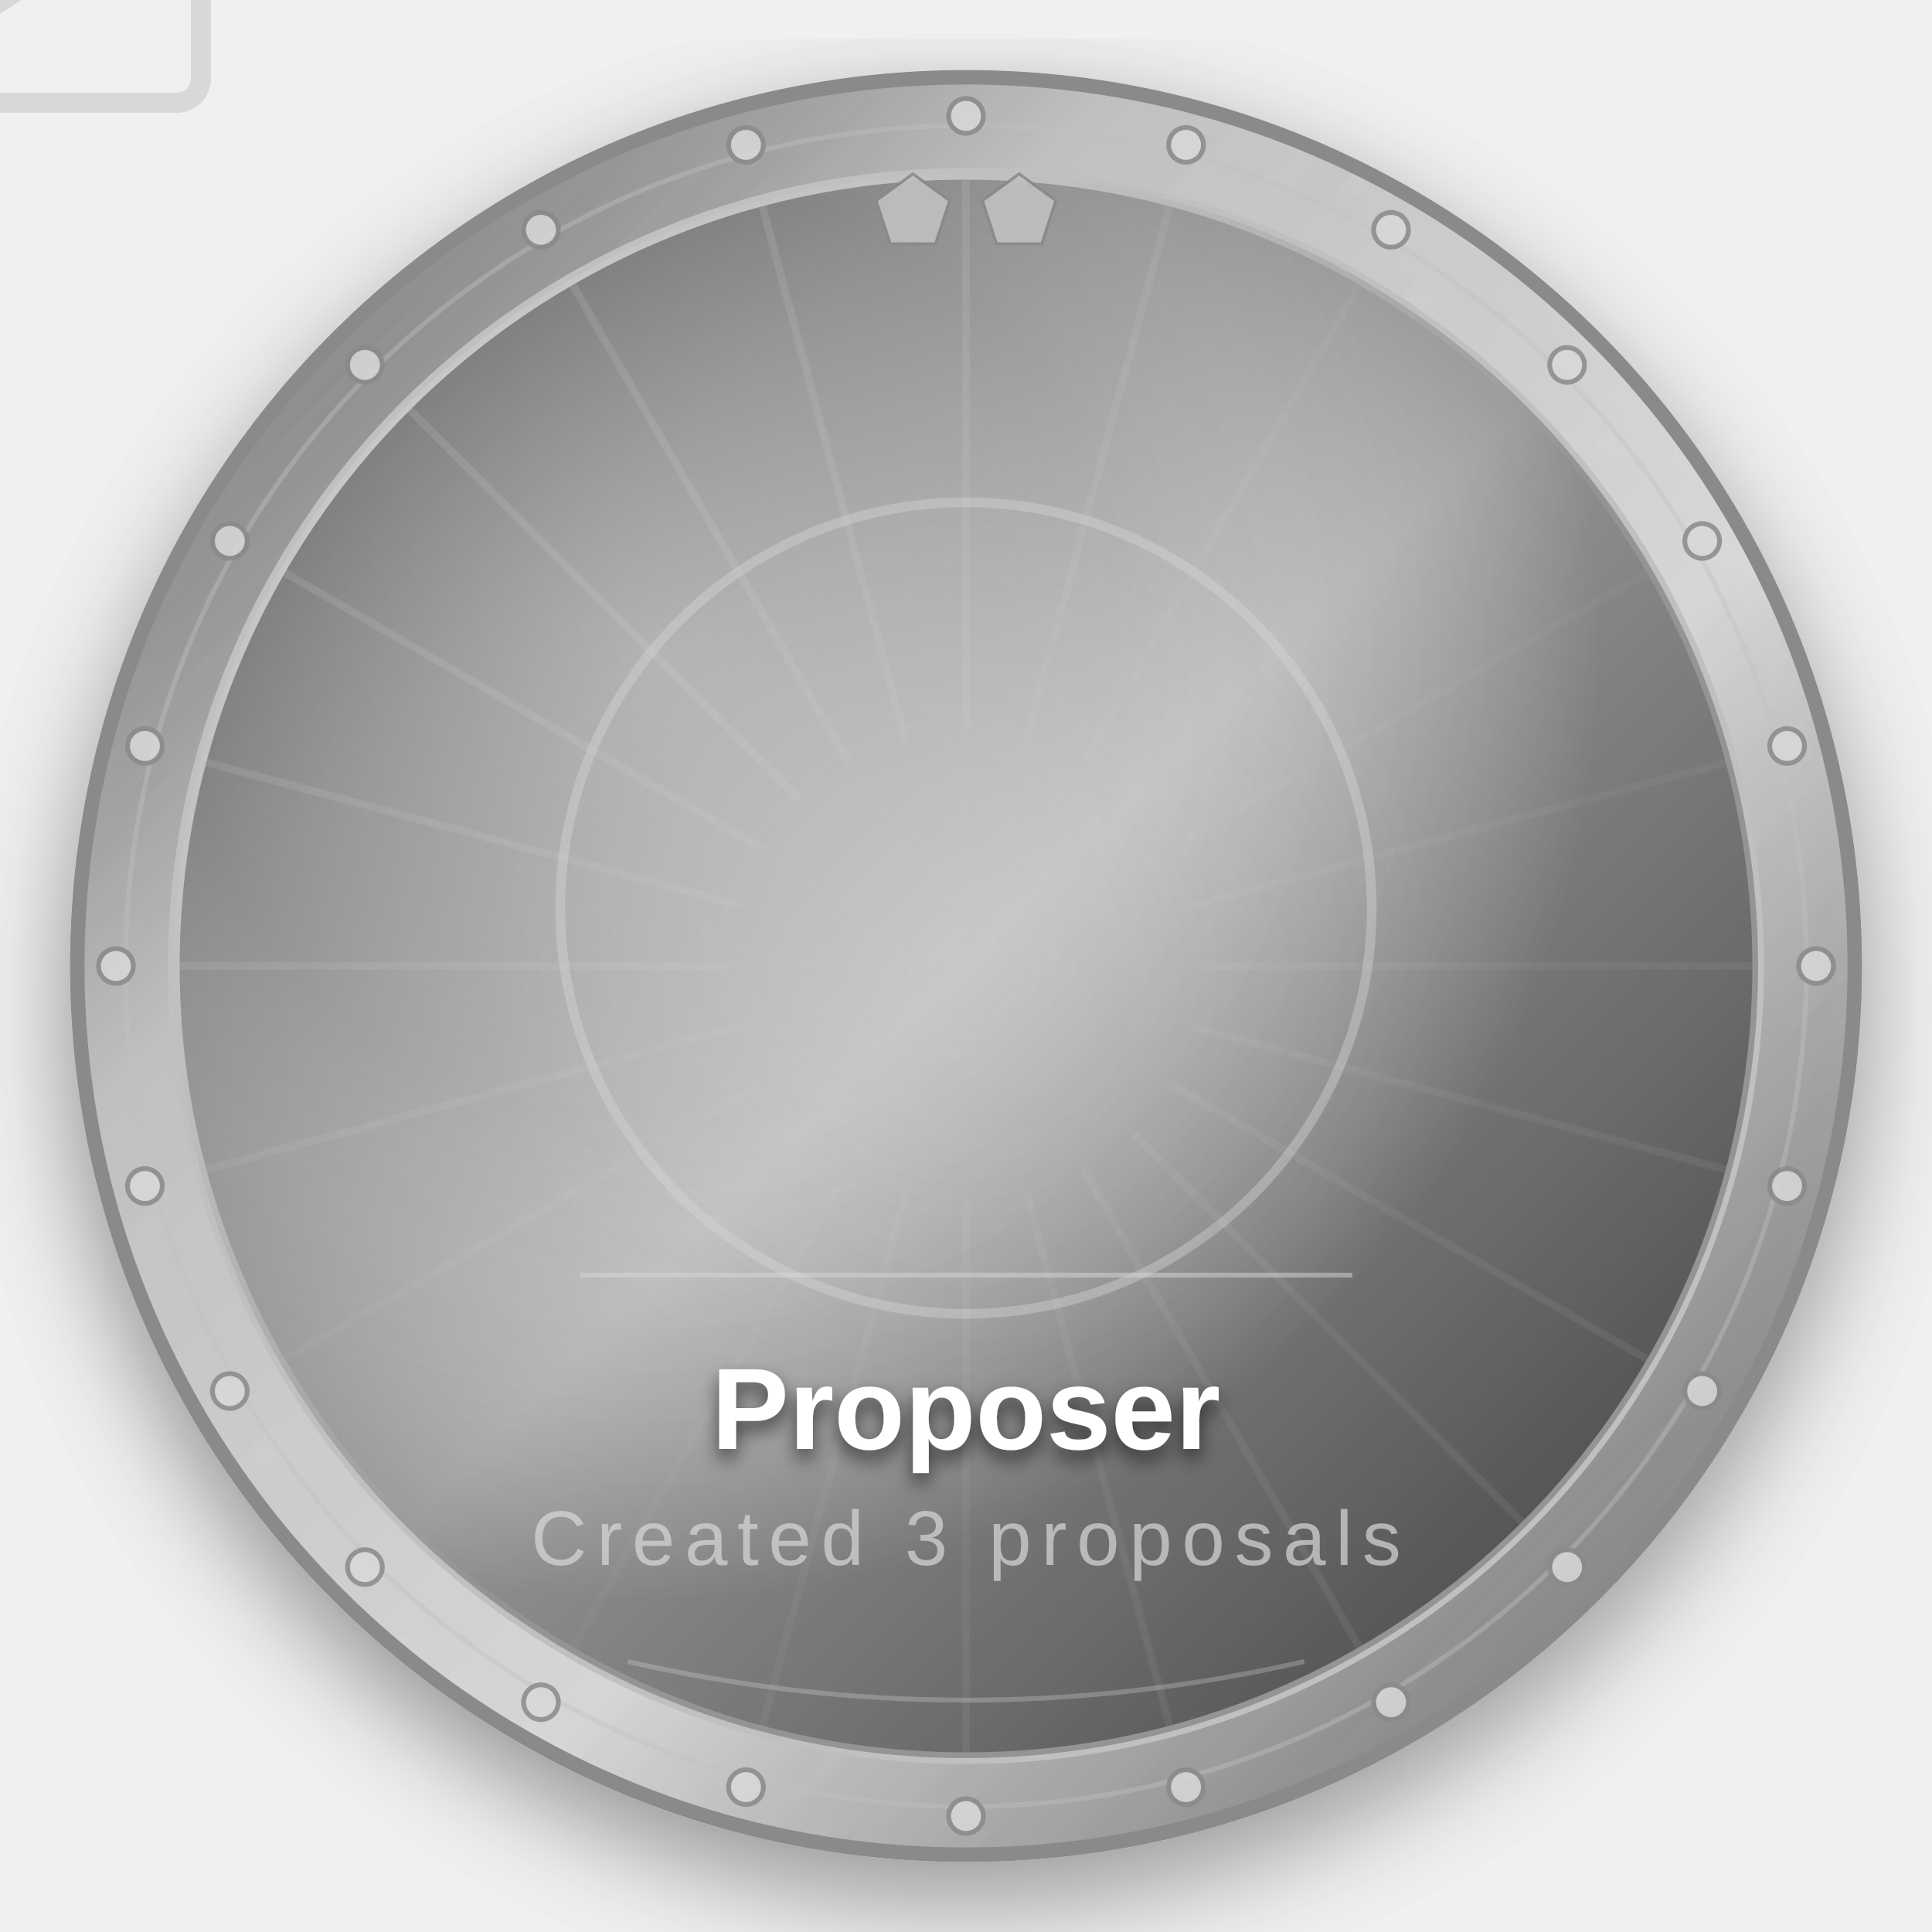
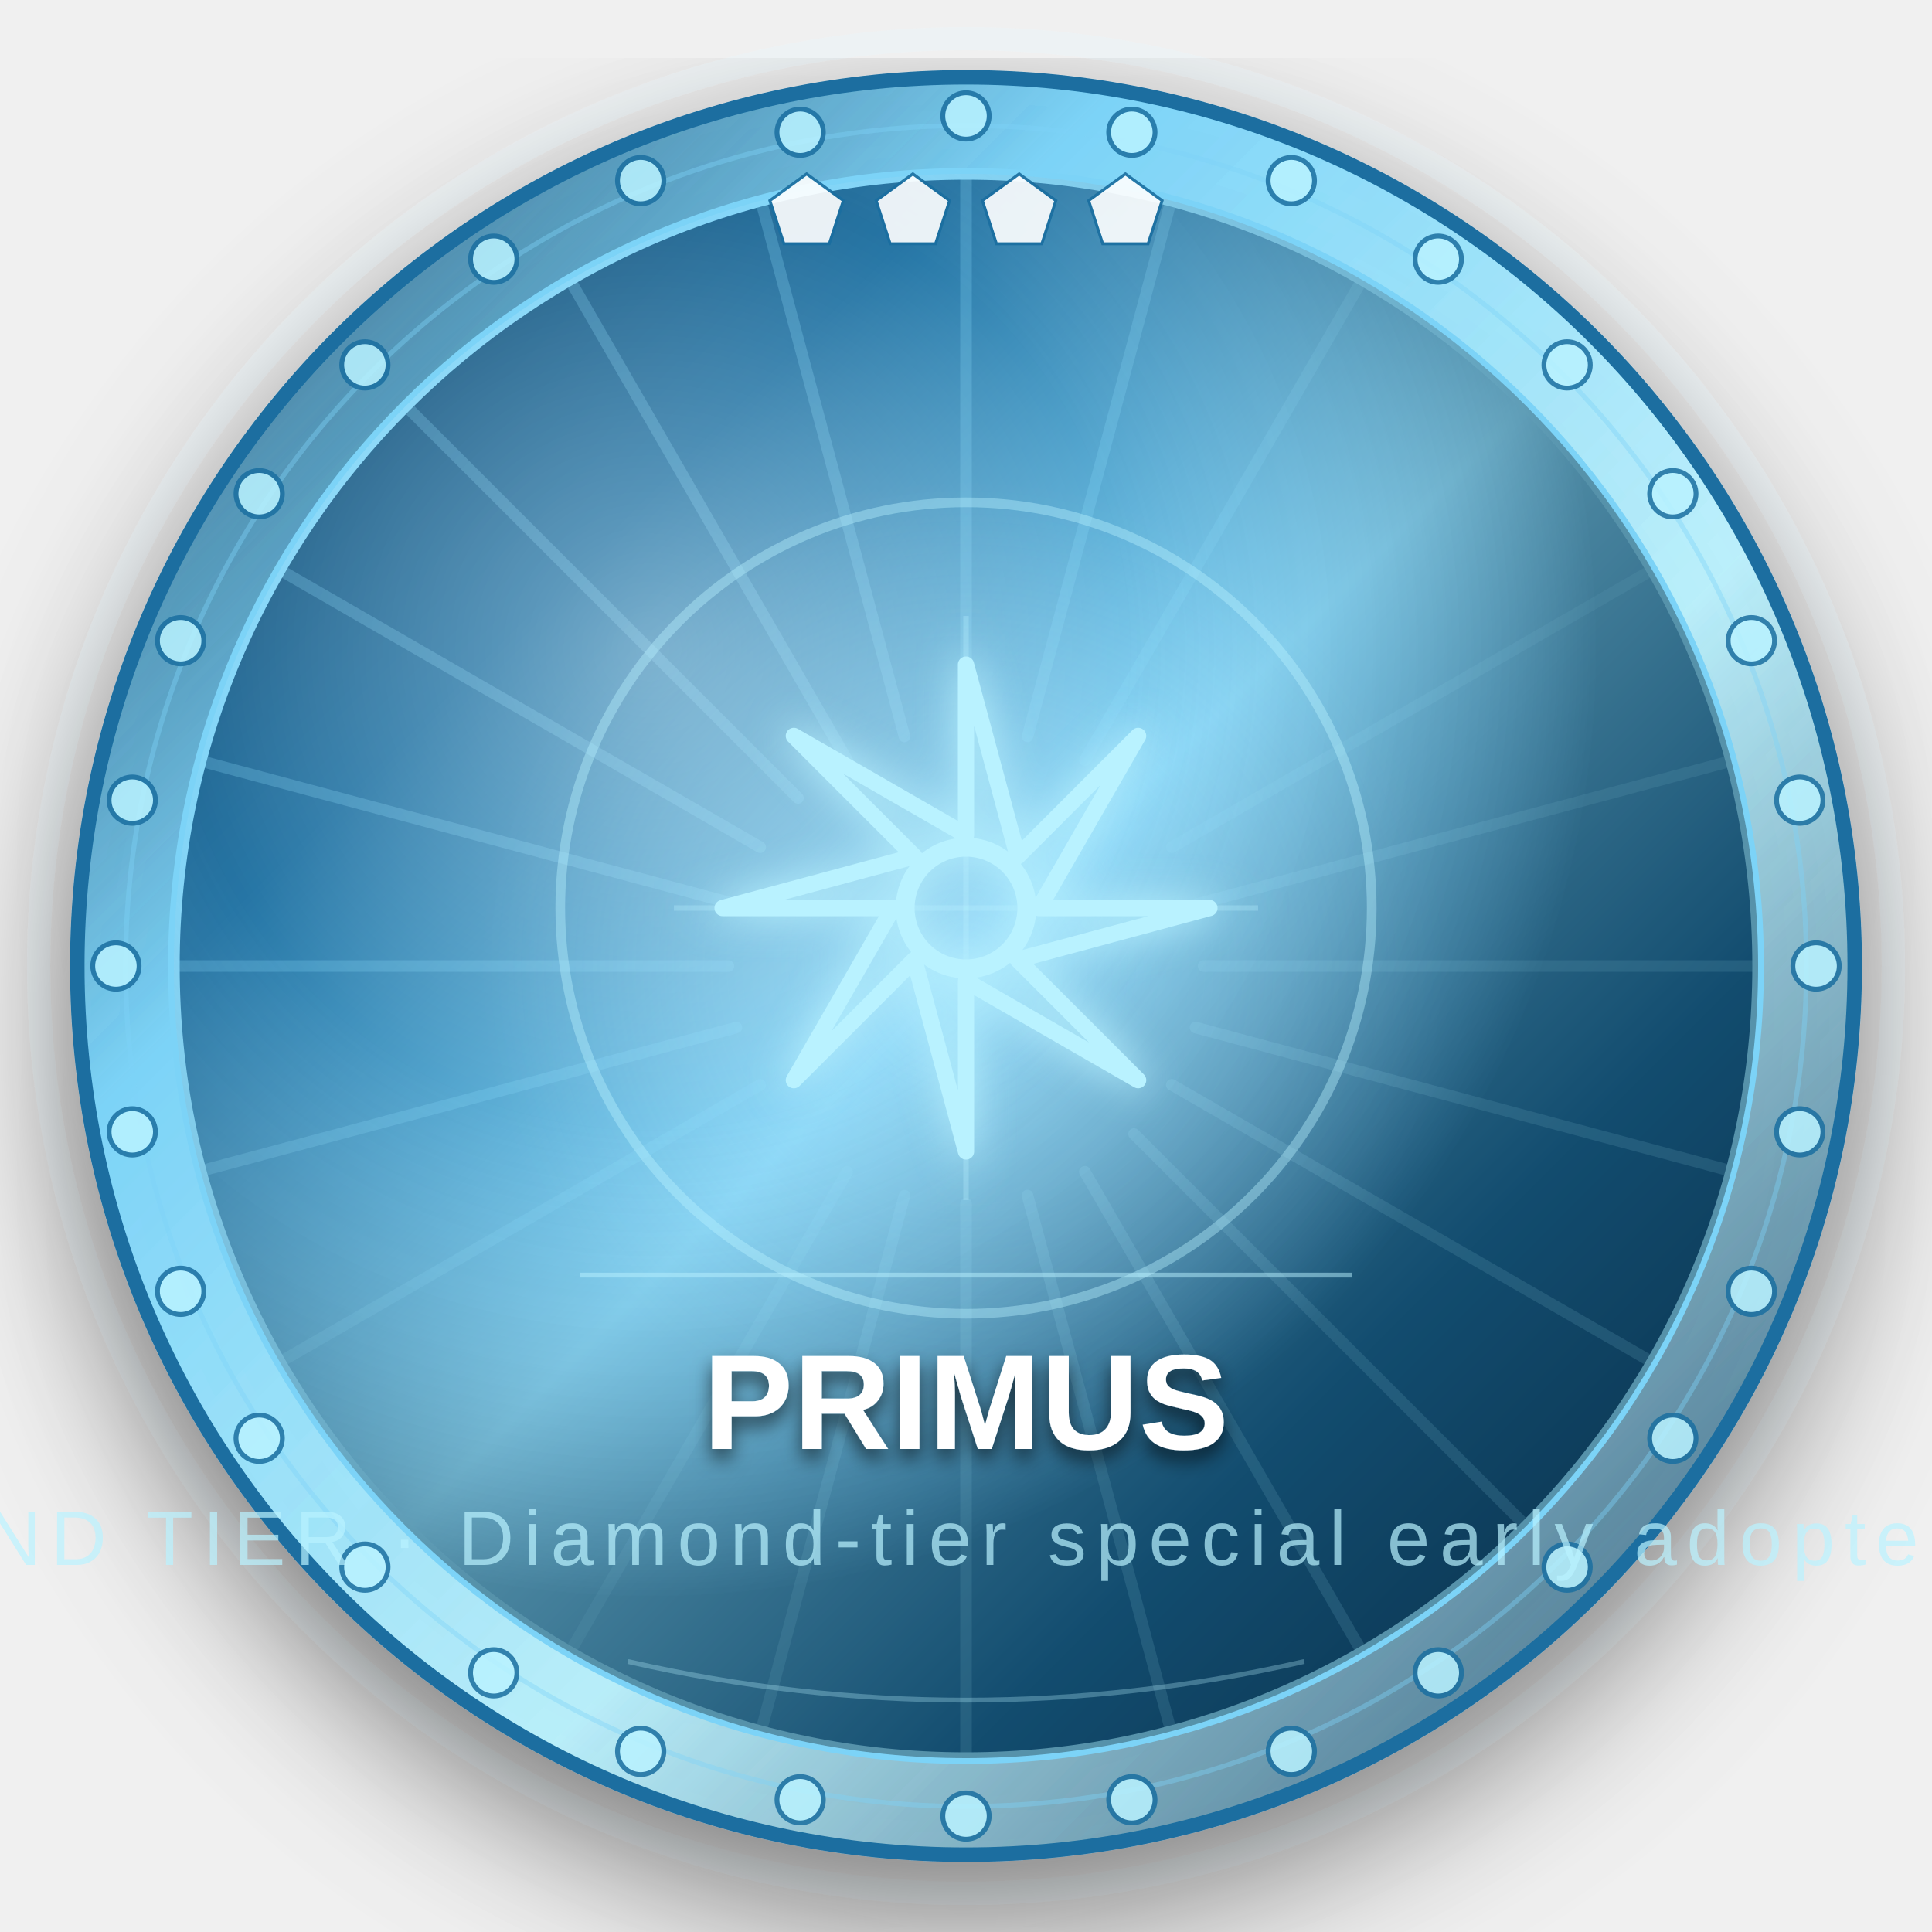
<svg xmlns="http://www.w3.org/2000/svg" viewBox="0 0 200 200" width="200" height="200">
  <defs>
-     <linearGradient id="bg15" x1="0%" y1="0%" x2="100%" y2="100%">
-       <stop offset="0%" style="stop-color:#4A4A4A" />
-       <stop offset="25%" style="stop-color:#8A8A8A" />
-       <stop offset="50%" style="stop-color:#C0C0C0" />
-       <stop offset="75%" style="stop-color:#8A8A8A" />
-       <stop offset="100%" style="stop-color:#4A4A4A" />
+     <linearGradient id="b15" x1="0%" y1="0%" x2="100%" y2="100%">
+       <stop offset="0%" stop-color="#0C3B5E" />
+       <stop offset="25%" stop-color="#1A6EA0" />
+       <stop offset="50%" stop-color="#7CD3F7" />
+       <stop offset="75%" stop-color="#1A6EA0" />
+       <stop offset="100%" stop-color="#0C3B5E" />
    </linearGradient>
-     <linearGradient id="ring15" x1="0%" y1="0%" x2="100%" y2="100%">
-       <stop offset="0%" style="stop-color:#4A4A4A;stop-opacity:0.8" />
-       <stop offset="30%" style="stop-color:#C0C0C0;stop-opacity:1" />
-       <stop offset="60%" style="stop-color:#D8D8D8;stop-opacity:0.9" />
-       <stop offset="100%" style="stop-color:#4A4A4A;stop-opacity:0.8" />
+     <linearGradient id="r15" x1="0%" y1="0%" x2="100%" y2="100%">
+       <stop offset="0%" stop-color="#0C3B5E" stop-opacity="0.8" />
+       <stop offset="30%" stop-color="#7CD3F7" stop-opacity="1" />
+       <stop offset="60%" stop-color="#B9F2FF" stop-opacity="0.9" />
+       <stop offset="100%" stop-color="#0C3B5E" stop-opacity="0.8" />
    </linearGradient>
-     <radialGradient id="shine15" cx="30%" cy="30%" r="60%">
-       <stop offset="0%" style="stop-color:#fff;stop-opacity:0.28" />
-       <stop offset="50%" style="stop-color:#fff;stop-opacity:0.05" />
-       <stop offset="100%" style="stop-color:#000;stop-opacity:0.23" />
+     <radialGradient id="s15" cx="30%" cy="30%" r="60%">
+       <stop offset="0%" stop-color="#fff" stop-opacity="0.36" />
+       <stop offset="50%" stop-color="#fff" stop-opacity="0.05" />
+       <stop offset="100%" stop-color="#000" stop-opacity="0.31" />
    </radialGradient>
-     <radialGradient id="core15" cx="50%" cy="50%" r="50%">
-       <stop offset="0%" style="stop-color:#E8E8E8;stop-opacity:0.12" />
-       <stop offset="100%" style="stop-color:#E8E8E8;stop-opacity:0" />
+     <radialGradient id="c15" cx="50%" cy="50%" r="50%">
+       <stop offset="0%" stop-color="#E8F8FF" stop-opacity="0.25" />
+       <stop offset="100%" stop-color="#E8F8FF" stop-opacity="0" />
    </radialGradient>
-     <filter id="shadow15" x="-30%" y="-30%" width="160%" height="160%">
-       <feDropShadow dx="0" dy="4" stdDeviation="5" flood-color="#000" flood-opacity="0.4" />
+     <filter id="sh15" x="-30%" y="-30%" width="160%" height="160%">
+       <feDropShadow dx="0" dy="6" stdDeviation="7" flood-color="#000" flood-opacity="0.5" />
+     </filter>
+     <filter id="ig15">
+       <feGaussianBlur stdDeviation="2" result="b" />
+       <feMerge>
+         <feMergeNode in="b" />
+         <feMergeNode in="SourceGraphic" />
+       </feMerge>
    </filter>
  </defs>
-   <circle cx="100" cy="100" r="96" fill="none" stroke="#E8E8E8" stroke-width="1.2" opacity="0.2" filter="url(#shadow15)" />
-   <circle cx="100" cy="100" r="92" fill="url(#ring15)" stroke="#8A8A8A" stroke-width="1.5" filter="url(#shadow15)" />
-   <circle cx="100" cy="100" r="87" fill="none" stroke="#C0C0C0" stroke-width="0.5" opacity="0.4" />
-   <circle cx="100" cy="100" r="82" fill="url(#bg15)" stroke="#C0C0C0" stroke-width="1.2" />
-   <line x1="124.6" y1="100" x2="182" y2="100" stroke="#C0C0C0" stroke-width="0.8" opacity="0.18" stroke-linecap="round" />
-   <line x1="123.762" y1="106.367" x2="179.206" y2="121.223" stroke="#C0C0C0" stroke-width="0.8" opacity="0.18" stroke-linecap="round" />
-   <line x1="121.304" y1="112.3" x2="171.014" y2="141" stroke="#C0C0C0" stroke-width="0.8" opacity="0.18" stroke-linecap="round" />
-   <line x1="117.395" y1="117.395" x2="157.983" y2="157.983" stroke="#C0C0C0" stroke-width="0.8" opacity="0.18" stroke-linecap="round" />
-   <line x1="112.3" y1="121.304" x2="141" y2="171.014" stroke="#C0C0C0" stroke-width="0.8" opacity="0.18" stroke-linecap="round" />
-   <line x1="106.367" y1="123.762" x2="121.223" y2="179.206" stroke="#C0C0C0" stroke-width="0.8" opacity="0.18" stroke-linecap="round" />
-   <line x1="100" y1="124.6" x2="100" y2="182" stroke="#C0C0C0" stroke-width="0.8" opacity="0.18" stroke-linecap="round" />
-   <line x1="93.633" y1="123.762" x2="78.777" y2="179.206" stroke="#C0C0C0" stroke-width="0.8" opacity="0.18" stroke-linecap="round" />
-   <line x1="87.7" y1="121.304" x2="59" y2="171.014" stroke="#C0C0C0" stroke-width="0.8" opacity="0.18" stroke-linecap="round" />
-   <line x1="82.605" y1="117.395" x2="42.017" y2="157.983" stroke="#C0C0C0" stroke-width="0.8" opacity="0.18" stroke-linecap="round" />
-   <line x1="78.696" y1="112.3" x2="28.986" y2="141" stroke="#C0C0C0" stroke-width="0.8" opacity="0.18" stroke-linecap="round" />
-   <line x1="76.238" y1="106.367" x2="20.794" y2="121.223" stroke="#C0C0C0" stroke-width="0.8" opacity="0.18" stroke-linecap="round" />
-   <line x1="75.4" y1="100" x2="18" y2="100" stroke="#C0C0C0" stroke-width="0.8" opacity="0.18" stroke-linecap="round" />
-   <line x1="76.238" y1="93.633" x2="20.794" y2="78.777" stroke="#C0C0C0" stroke-width="0.8" opacity="0.18" stroke-linecap="round" />
-   <line x1="78.696" y1="87.7" x2="28.986" y2="59" stroke="#C0C0C0" stroke-width="0.8" opacity="0.18" stroke-linecap="round" />
-   <line x1="82.605" y1="82.605" x2="42.017" y2="42.017" stroke="#C0C0C0" stroke-width="0.8" opacity="0.18" stroke-linecap="round" />
-   <line x1="87.7" y1="78.696" x2="59" y2="28.986" stroke="#C0C0C0" stroke-width="0.8" opacity="0.18" stroke-linecap="round" />
-   <line x1="93.633" y1="76.238" x2="78.777" y2="20.794" stroke="#C0C0C0" stroke-width="0.8" opacity="0.18" stroke-linecap="round" />
-   <line x1="100" y1="75.4" x2="100" y2="18" stroke="#C0C0C0" stroke-width="0.8" opacity="0.18" stroke-linecap="round" />
-   <line x1="106.367" y1="76.238" x2="121.223" y2="20.794" stroke="#C0C0C0" stroke-width="0.8" opacity="0.18" stroke-linecap="round" />
-   <line x1="112.3" y1="78.696" x2="141" y2="28.986" stroke="#C0C0C0" stroke-width="0.8" opacity="0.18" stroke-linecap="round" />
-   <line x1="117.395" y1="82.605" x2="157.983" y2="42.017" stroke="#C0C0C0" stroke-width="0.8" opacity="0.18" stroke-linecap="round" />
-   <line x1="121.304" y1="87.7" x2="171.014" y2="59" stroke="#C0C0C0" stroke-width="0.8" opacity="0.18" stroke-linecap="round" />
-   <line x1="123.762" y1="93.633" x2="179.206" y2="78.777" stroke="#C0C0C0" stroke-width="0.8" opacity="0.18" stroke-linecap="round" />
-   <circle cx="100" cy="100" r="50" fill="url(#core15)" />
-   <circle cx="100" cy="100" r="82" fill="url(#shine15)" />
-   <circle cx="100" cy="12" r="1.8" fill="#D8D8D8" stroke="#8A8A8A" stroke-width="0.5" opacity="0.85" />
-   <circle cx="122.776" cy="14.999" r="1.8" fill="#D8D8D8" stroke="#8A8A8A" stroke-width="0.5" opacity="0.85" />
-   <circle cx="144" cy="23.79" r="1.8" fill="#D8D8D8" stroke="#8A8A8A" stroke-width="0.5" opacity="0.85" />
-   <circle cx="162.225" cy="37.775" r="1.8" fill="#D8D8D8" stroke="#8A8A8A" stroke-width="0.5" opacity="0.85" />
-   <circle cx="176.21" cy="56" r="1.8" fill="#D8D8D8" stroke="#8A8A8A" stroke-width="0.5" opacity="0.85" />
-   <circle cx="185.001" cy="77.224" r="1.8" fill="#D8D8D8" stroke="#8A8A8A" stroke-width="0.5" opacity="0.85" />
-   <circle cx="188" cy="100" r="1.8" fill="#D8D8D8" stroke="#8A8A8A" stroke-width="0.5" opacity="0.85" />
-   <circle cx="185.001" cy="122.776" r="1.8" fill="#D8D8D8" stroke="#8A8A8A" stroke-width="0.5" opacity="0.85" />
-   <circle cx="176.21" cy="144" r="1.8" fill="#D8D8D8" stroke="#8A8A8A" stroke-width="0.5" opacity="0.85" />
-   <circle cx="162.225" cy="162.225" r="1.8" fill="#D8D8D8" stroke="#8A8A8A" stroke-width="0.5" opacity="0.85" />
-   <circle cx="144" cy="176.21" r="1.8" fill="#D8D8D8" stroke="#8A8A8A" stroke-width="0.5" opacity="0.85" />
-   <circle cx="122.776" cy="185.001" r="1.8" fill="#D8D8D8" stroke="#8A8A8A" stroke-width="0.5" opacity="0.85" />
-   <circle cx="100" cy="188" r="1.8" fill="#D8D8D8" stroke="#8A8A8A" stroke-width="0.5" opacity="0.85" />
-   <circle cx="77.224" cy="185.001" r="1.8" fill="#D8D8D8" stroke="#8A8A8A" stroke-width="0.5" opacity="0.85" />
-   <circle cx="56" cy="176.21" r="1.8" fill="#D8D8D8" stroke="#8A8A8A" stroke-width="0.5" opacity="0.85" />
-   <circle cx="37.775" cy="162.225" r="1.8" fill="#D8D8D8" stroke="#8A8A8A" stroke-width="0.5" opacity="0.85" />
-   <circle cx="23.79" cy="144" r="1.8" fill="#D8D8D8" stroke="#8A8A8A" stroke-width="0.5" opacity="0.85" />
-   <circle cx="14.999" cy="122.776" r="1.8" fill="#D8D8D8" stroke="#8A8A8A" stroke-width="0.5" opacity="0.85" />
-   <circle cx="12" cy="100" r="1.8" fill="#D8D8D8" stroke="#8A8A8A" stroke-width="0.5" opacity="0.85" />
-   <circle cx="14.999" cy="77.224" r="1.8" fill="#D8D8D8" stroke="#8A8A8A" stroke-width="0.5" opacity="0.85" />
-   <circle cx="23.79" cy="56" r="1.8" fill="#D8D8D8" stroke="#8A8A8A" stroke-width="0.5" opacity="0.85" />
-   <circle cx="37.775" cy="37.775" r="1.8" fill="#D8D8D8" stroke="#8A8A8A" stroke-width="0.5" opacity="0.85" />
-   <circle cx="56" cy="23.79" r="1.8" fill="#D8D8D8" stroke="#8A8A8A" stroke-width="0.5" opacity="0.85" />
-   <circle cx="77.224" cy="14.999" r="1.8" fill="#D8D8D8" stroke="#8A8A8A" stroke-width="0.5" opacity="0.85" />
-   <polygon points="94.5,18 98.304,20.764 96.851,25.236 92.149,25.236 90.696,20.764" fill="#C0C0C0" stroke="#8A8A8A" stroke-width="0.3" opacity="0.9" />
-   <polygon points="105.5,18 109.304,20.764 107.851,25.236 103.149,25.236 101.696,20.764" fill="#C0C0C0" stroke="#8A8A8A" stroke-width="0.3" opacity="0.9" />
-   <circle cx="100" cy="94" r="42" fill="none" stroke="#D8D8D8" stroke-width="1" opacity="0.4" />
-   <g>
-     <g transform="translate(0,-6)">
-       <rect x="-20.8" y="-16.64" width="41.6" height="33.28" rx="2.496" fill="none" stroke="#D8D8D8" stroke-width="2.08" />
-       <rect x="-16.64" y="-10.4" width="16.64" height="8.32" rx="1.248" fill="none" stroke="#D8D8D8" stroke-width="1.56" />
-       <rect x="2.08" y="-10.4" width="12.48" height="8.32" rx="1.248" fill="none" stroke="#D8D8D8" stroke-width="1.56" />
-       <polyline points="-8.32,2.08 -2.08,7.28 10.4,-1.04" fill="none" stroke="#D8D8D8" stroke-width="2.6" stroke-linecap="round" stroke-linejoin="round" />
+   <circle cx="100" cy="100" r="96" fill="none" stroke="#E8F8FF" stroke-width="2.4" opacity="0.3" filter="url(#sh15)" />
+   <circle cx="100" cy="100" r="92" fill="url(#r15)" stroke="#1A6EA0" stroke-width="1.5" filter="url(#sh15)" />
+   <circle cx="100" cy="100" r="87" fill="none" stroke="#7CD3F7" stroke-width="0.5" opacity="0.4" />
+   <circle cx="100" cy="100" r="82" fill="url(#b15)" stroke="#7CD3F7" stroke-width="1.2" />
+   <line x1="124.6" y1="100" x2="182" y2="100" stroke="#7CD3F7" stroke-width="1.2" opacity="0.26" stroke-linecap="round" />
+   <line x1="123.762" y1="106.367" x2="179.206" y2="121.223" stroke="#7CD3F7" stroke-width="1.2" opacity="0.26" stroke-linecap="round" />
+   <line x1="121.304" y1="112.3" x2="171.014" y2="141" stroke="#7CD3F7" stroke-width="1.2" opacity="0.26" stroke-linecap="round" />
+   <line x1="117.395" y1="117.395" x2="157.983" y2="157.983" stroke="#7CD3F7" stroke-width="1.2" opacity="0.26" stroke-linecap="round" />
+   <line x1="112.3" y1="121.304" x2="141" y2="171.014" stroke="#7CD3F7" stroke-width="1.2" opacity="0.26" stroke-linecap="round" />
+   <line x1="106.367" y1="123.762" x2="121.223" y2="179.206" stroke="#7CD3F7" stroke-width="1.2" opacity="0.26" stroke-linecap="round" />
+   <line x1="100" y1="124.6" x2="100" y2="182" stroke="#7CD3F7" stroke-width="1.2" opacity="0.26" stroke-linecap="round" />
+   <line x1="93.633" y1="123.762" x2="78.777" y2="179.206" stroke="#7CD3F7" stroke-width="1.2" opacity="0.26" stroke-linecap="round" />
+   <line x1="87.7" y1="121.304" x2="59" y2="171.014" stroke="#7CD3F7" stroke-width="1.2" opacity="0.26" stroke-linecap="round" />
+   <line x1="82.605" y1="117.395" x2="42.017" y2="157.983" stroke="#7CD3F7" stroke-width="1.2" opacity="0.26" stroke-linecap="round" />
+   <line x1="78.696" y1="112.3" x2="28.986" y2="141" stroke="#7CD3F7" stroke-width="1.2" opacity="0.26" stroke-linecap="round" />
+   <line x1="76.238" y1="106.367" x2="20.794" y2="121.223" stroke="#7CD3F7" stroke-width="1.2" opacity="0.26" stroke-linecap="round" />
+   <line x1="75.4" y1="100" x2="18" y2="100" stroke="#7CD3F7" stroke-width="1.2" opacity="0.26" stroke-linecap="round" />
+   <line x1="76.238" y1="93.633" x2="20.794" y2="78.777" stroke="#7CD3F7" stroke-width="1.2" opacity="0.26" stroke-linecap="round" />
+   <line x1="78.696" y1="87.7" x2="28.986" y2="59" stroke="#7CD3F7" stroke-width="1.2" opacity="0.26" stroke-linecap="round" />
+   <line x1="82.605" y1="82.605" x2="42.017" y2="42.017" stroke="#7CD3F7" stroke-width="1.2" opacity="0.26" stroke-linecap="round" />
+   <line x1="87.7" y1="78.696" x2="59" y2="28.986" stroke="#7CD3F7" stroke-width="1.2" opacity="0.26" stroke-linecap="round" />
+   <line x1="93.633" y1="76.238" x2="78.777" y2="20.794" stroke="#7CD3F7" stroke-width="1.2" opacity="0.26" stroke-linecap="round" />
+   <line x1="100" y1="75.4" x2="100" y2="18" stroke="#7CD3F7" stroke-width="1.2" opacity="0.26" stroke-linecap="round" />
+   <line x1="106.367" y1="76.238" x2="121.223" y2="20.794" stroke="#7CD3F7" stroke-width="1.2" opacity="0.26" stroke-linecap="round" />
+   <line x1="112.3" y1="78.696" x2="141" y2="28.986" stroke="#7CD3F7" stroke-width="1.2" opacity="0.26" stroke-linecap="round" />
+   <line x1="117.395" y1="82.605" x2="157.983" y2="42.017" stroke="#7CD3F7" stroke-width="1.2" opacity="0.26" stroke-linecap="round" />
+   <line x1="121.304" y1="87.7" x2="171.014" y2="59" stroke="#7CD3F7" stroke-width="1.2" opacity="0.26" stroke-linecap="round" />
+   <line x1="123.762" y1="93.633" x2="179.206" y2="78.777" stroke="#7CD3F7" stroke-width="1.2" opacity="0.26" stroke-linecap="round" />
+   <circle cx="100" cy="100" r="50" fill="url(#c15)" />
+   <circle cx="100" cy="100" r="82" fill="url(#s15)" />
+   <circle cx="100" cy="12" r="2.4" fill="#B9F2FF" stroke="#1A6EA0" stroke-width="0.5" opacity="0.85" />
+   <circle cx="117.168" cy="13.691" r="2.4" fill="#B9F2FF" stroke="#1A6EA0" stroke-width="0.5" opacity="0.85" />
+   <circle cx="133.676" cy="18.699" r="2.4" fill="#B9F2FF" stroke="#1A6EA0" stroke-width="0.5" opacity="0.85" />
+   <circle cx="148.89" cy="26.831" r="2.4" fill="#B9F2FF" stroke="#1A6EA0" stroke-width="0.5" opacity="0.85" />
+   <circle cx="162.225" cy="37.775" r="2.4" fill="#B9F2FF" stroke="#1A6EA0" stroke-width="0.5" opacity="0.85" />
+   <circle cx="173.169" cy="51.11" r="2.4" fill="#B9F2FF" stroke="#1A6EA0" stroke-width="0.5" opacity="0.85" />
+   <circle cx="181.301" cy="66.324" r="2.4" fill="#B9F2FF" stroke="#1A6EA0" stroke-width="0.5" opacity="0.85" />
+   <circle cx="186.309" cy="82.832" r="2.4" fill="#B9F2FF" stroke="#1A6EA0" stroke-width="0.5" opacity="0.85" />
+   <circle cx="188" cy="100" r="2.4" fill="#B9F2FF" stroke="#1A6EA0" stroke-width="0.5" opacity="0.85" />
+   <circle cx="186.309" cy="117.168" r="2.4" fill="#B9F2FF" stroke="#1A6EA0" stroke-width="0.5" opacity="0.85" />
+   <circle cx="181.301" cy="133.676" r="2.4" fill="#B9F2FF" stroke="#1A6EA0" stroke-width="0.5" opacity="0.85" />
+   <circle cx="173.169" cy="148.89" r="2.4" fill="#B9F2FF" stroke="#1A6EA0" stroke-width="0.5" opacity="0.85" />
+   <circle cx="162.225" cy="162.225" r="2.4" fill="#B9F2FF" stroke="#1A6EA0" stroke-width="0.5" opacity="0.85" />
+   <circle cx="148.89" cy="173.169" r="2.4" fill="#B9F2FF" stroke="#1A6EA0" stroke-width="0.5" opacity="0.85" />
+   <circle cx="133.676" cy="181.301" r="2.4" fill="#B9F2FF" stroke="#1A6EA0" stroke-width="0.5" opacity="0.85" />
+   <circle cx="117.168" cy="186.309" r="2.4" fill="#B9F2FF" stroke="#1A6EA0" stroke-width="0.5" opacity="0.85" />
+   <circle cx="100" cy="188" r="2.4" fill="#B9F2FF" stroke="#1A6EA0" stroke-width="0.5" opacity="0.85" />
+   <circle cx="82.832" cy="186.309" r="2.4" fill="#B9F2FF" stroke="#1A6EA0" stroke-width="0.5" opacity="0.85" />
+   <circle cx="66.324" cy="181.301" r="2.4" fill="#B9F2FF" stroke="#1A6EA0" stroke-width="0.5" opacity="0.85" />
+   <circle cx="51.11" cy="173.169" r="2.4" fill="#B9F2FF" stroke="#1A6EA0" stroke-width="0.5" opacity="0.85" />
+   <circle cx="37.775" cy="162.225" r="2.4" fill="#B9F2FF" stroke="#1A6EA0" stroke-width="0.5" opacity="0.85" />
+   <circle cx="26.831" cy="148.89" r="2.4" fill="#B9F2FF" stroke="#1A6EA0" stroke-width="0.5" opacity="0.85" />
+   <circle cx="18.699" cy="133.676" r="2.4" fill="#B9F2FF" stroke="#1A6EA0" stroke-width="0.5" opacity="0.85" />
+   <circle cx="13.691" cy="117.168" r="2.4" fill="#B9F2FF" stroke="#1A6EA0" stroke-width="0.5" opacity="0.85" />
+   <circle cx="12" cy="100" r="2.4" fill="#B9F2FF" stroke="#1A6EA0" stroke-width="0.5" opacity="0.85" />
+   <circle cx="13.691" cy="82.832" r="2.4" fill="#B9F2FF" stroke="#1A6EA0" stroke-width="0.5" opacity="0.85" />
+   <circle cx="18.699" cy="66.324" r="2.4" fill="#B9F2FF" stroke="#1A6EA0" stroke-width="0.5" opacity="0.85" />
+   <circle cx="26.831" cy="51.11" r="2.4" fill="#B9F2FF" stroke="#1A6EA0" stroke-width="0.5" opacity="0.85" />
+   <circle cx="37.775" cy="37.775" r="2.4" fill="#B9F2FF" stroke="#1A6EA0" stroke-width="0.5" opacity="0.85" />
+   <circle cx="51.11" cy="26.831" r="2.4" fill="#B9F2FF" stroke="#1A6EA0" stroke-width="0.5" opacity="0.85" />
+   <circle cx="66.324" cy="18.699" r="2.4" fill="#B9F2FF" stroke="#1A6EA0" stroke-width="0.5" opacity="0.85" />
+   <circle cx="82.832" cy="13.691" r="2.4" fill="#B9F2FF" stroke="#1A6EA0" stroke-width="0.5" opacity="0.85" />
+   <polygon points="83.5,18 87.304,20.764 85.851,25.236 81.149,25.236 79.696,20.764" fill="#FFFFFF" stroke="#1A6EA0" stroke-width="0.3" opacity="0.9" />
+   <polygon points="94.5,18 98.304,20.764 96.851,25.236 92.149,25.236 90.696,20.764" fill="#FFFFFF" stroke="#1A6EA0" stroke-width="0.3" opacity="0.9" />
+   <polygon points="105.5,18 109.304,20.764 107.851,25.236 103.149,25.236 101.696,20.764" fill="#FFFFFF" stroke="#1A6EA0" stroke-width="0.3" opacity="0.9" />
+   <polygon points="116.5,18 120.304,20.764 118.851,25.236 114.149,25.236 112.696,20.764" fill="#FFFFFF" stroke="#1A6EA0" stroke-width="0.3" opacity="0.9" />
+   <circle cx="100" cy="94" r="42" fill="none" stroke="#B9F2FF" stroke-width="1" opacity="0.4" />
+   <g filter="url(#ig15)">
+     <g transform="translate(100,94)">
+       <polygon points="7.56,0 25.2,0 5.346,5.346 17.819,17.819 4.629164900776995e-16,7.56 1.543054966925665e-15,25.2 -5.346,5.346 -17.819,17.819 -7.56,9.25832980155399e-16 -25.2,3.08610993385133e-15 -5.346,-5.346 -17.819,-17.819 -1.3887494702330984e-15,-7.56 -4.6291649007769944e-15,-25.2 5.346,-5.346 17.819,-17.819" fill="none" stroke="#B9F2FF" stroke-width="1.68" stroke-linejoin="round" />
+       <circle cx="0" cy="0" r="6.3" fill="none" stroke="#B9F2FF" stroke-width="1.96" />
+       <line x1="-30.24" y1="0" x2="30.24" y2="0" stroke="#B9F2FF" stroke-width="0.56" opacity="0.3" />
+       <line x1="0" y1="-30.24" x2="0" y2="30.24" stroke="#B9F2FF" stroke-width="0.56" opacity="0.3" />
    </g>
  </g>
-   <line x1="60" y1="132" x2="140" y2="132" stroke="#D8D8D8" stroke-width="0.5" opacity="0.5" />
-   <text x="100" y="150" text-anchor="middle" font-size="12" font-weight="bold" fill="#fff" font-family="Arial,sans-serif" filter="drop-shadow(0 1px 1px rgba(0,0,0,0.6))">Proposer</text>
-   <text x="100" y="162" text-anchor="middle" font-size="8" fill="#D8D8D8" opacity="0.7" font-family="Arial,sans-serif" letter-spacing="1">Created 3 proposals</text>
-   <path d="M65 172 Q100 180 135 172" fill="none" stroke="#D8D8D8" stroke-width="0.5" opacity="0.3" />
+   <line x1="60" y1="132" x2="140" y2="132" stroke="#B9F2FF" stroke-width="0.5" opacity="0.5" />
+   <text x="100" y="150" text-anchor="middle" font-size="14" font-weight="bold" fill="#fff" font-family="Arial,sans-serif" filter="drop-shadow(0 1px 1px rgba(0,0,0,0.6))">PRIMUS</text>
+   <text x="100" y="162" text-anchor="middle" font-size="8" fill="#B9F2FF" opacity="0.7" font-family="Arial,sans-serif" letter-spacing="1">DIAMOND TIER · Diamond-tier special early adopter badge</text>
+   <path d="M65 172 Q100 180 135 172" fill="none" stroke="#B9F2FF" stroke-width="0.5" opacity="0.3" />
</svg>
